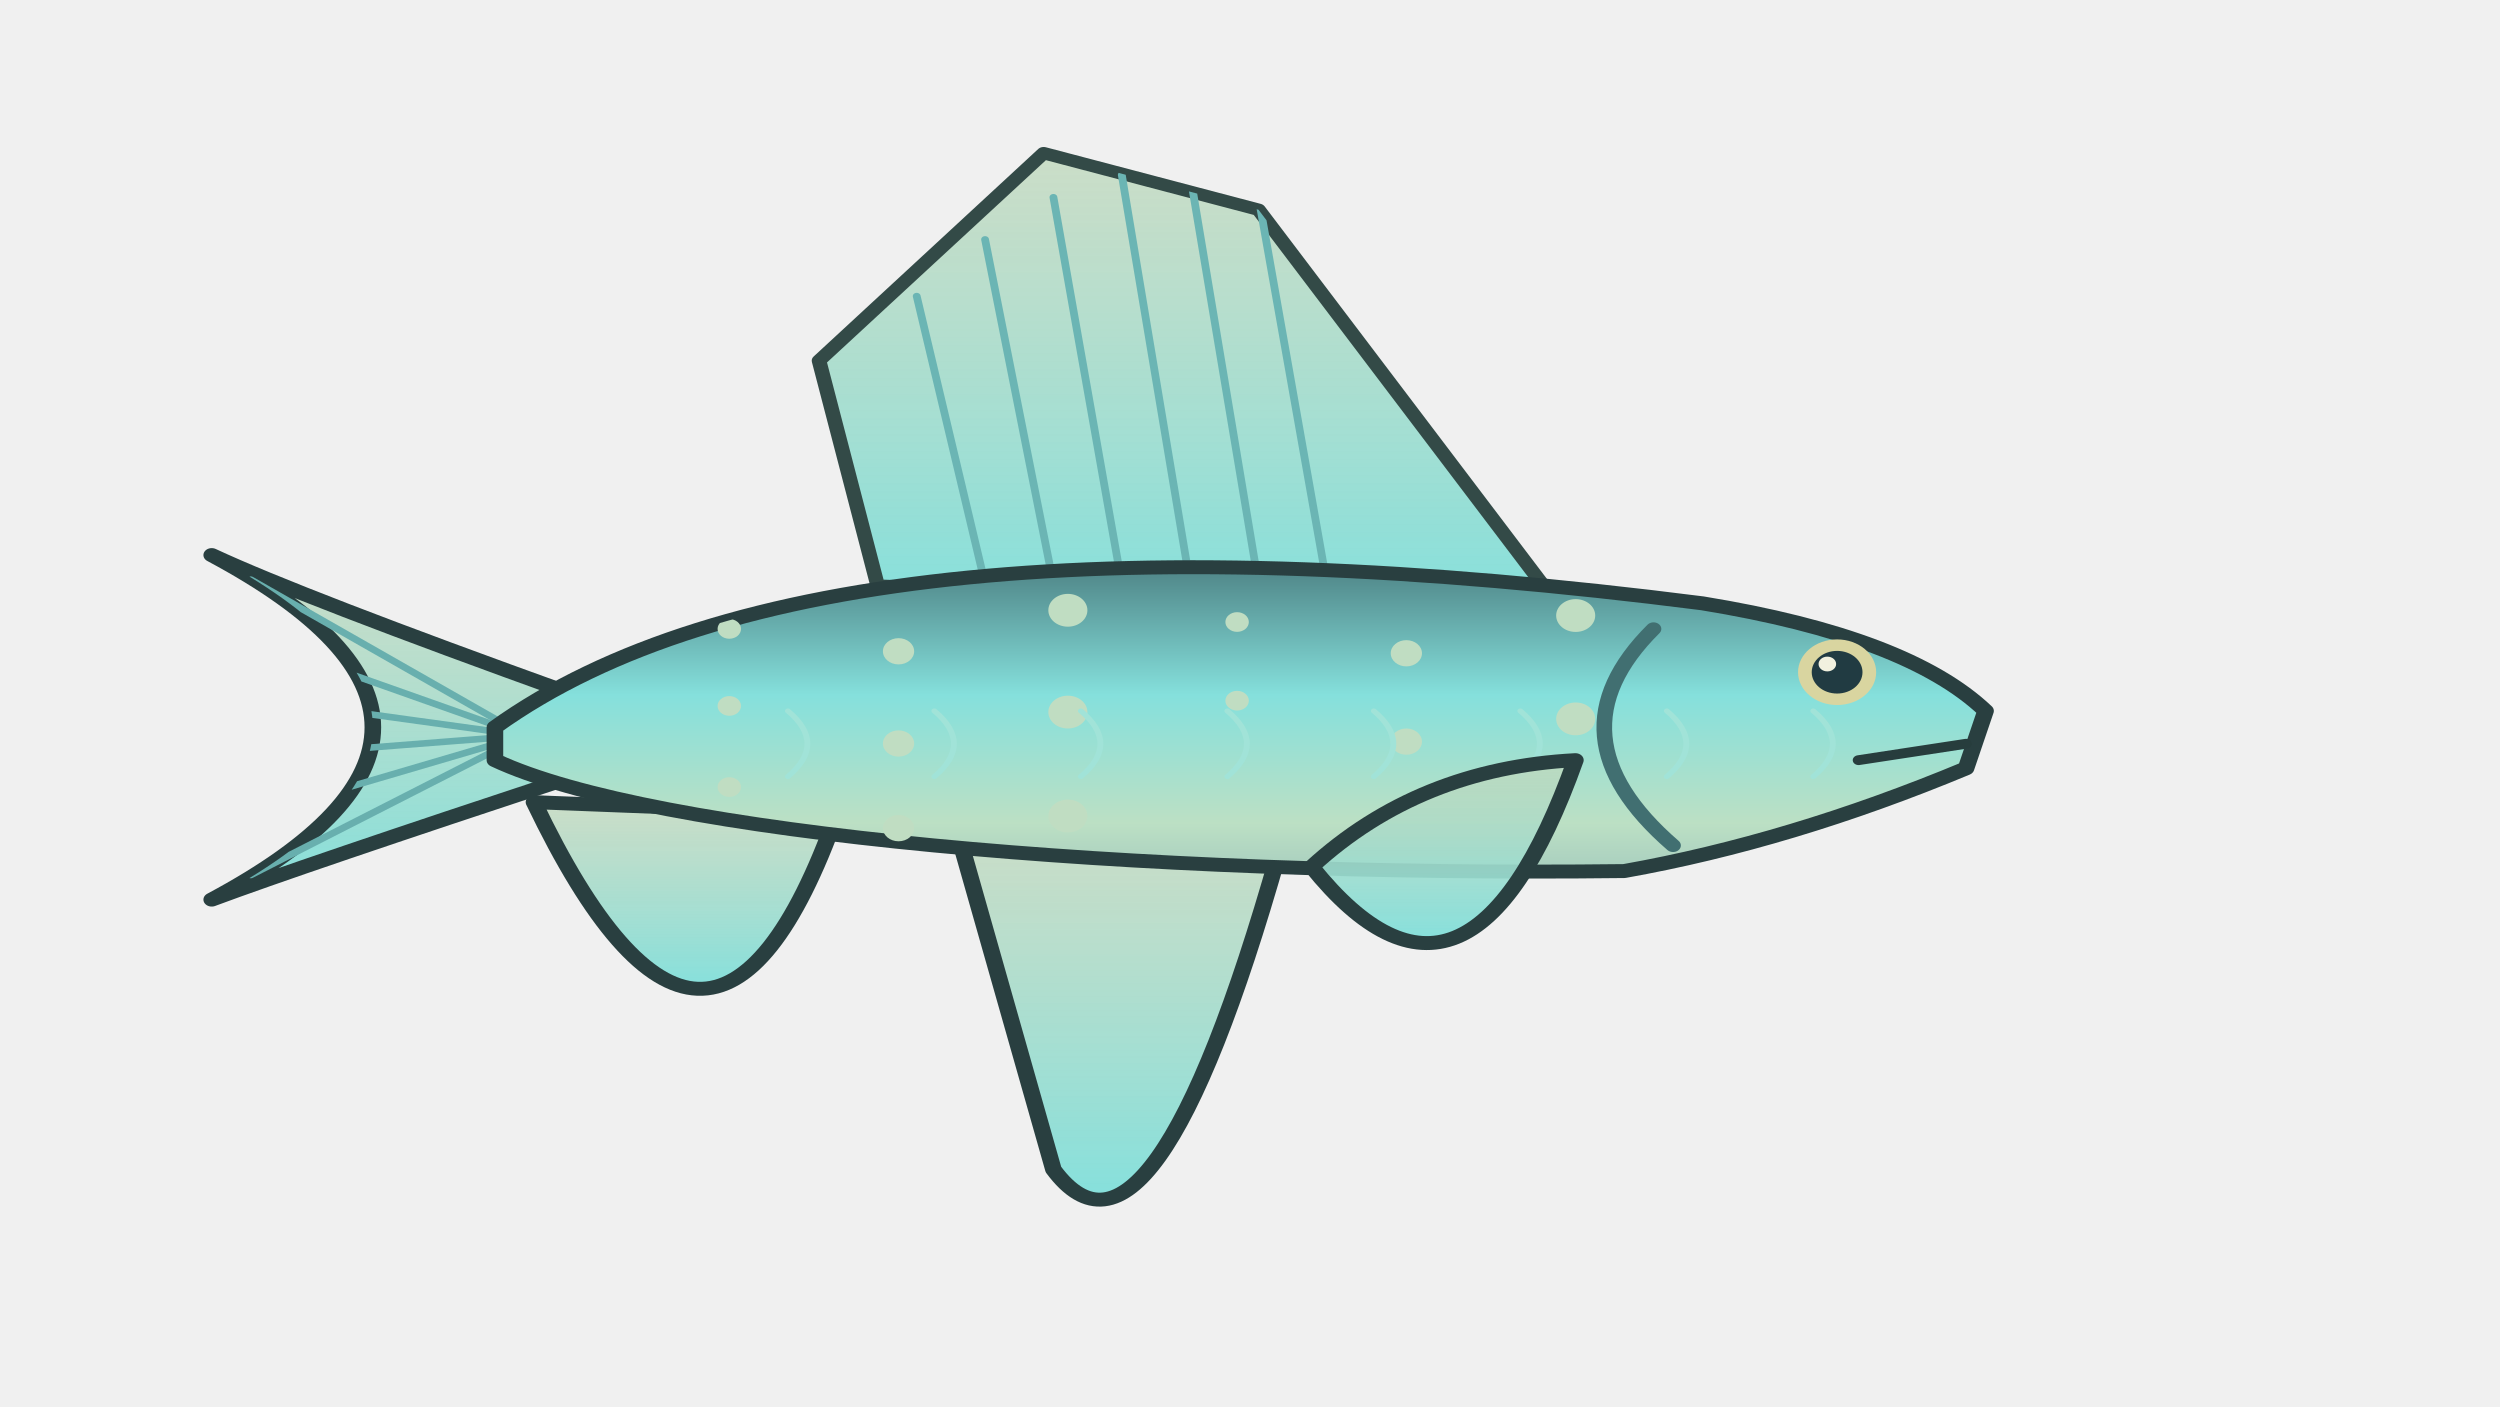
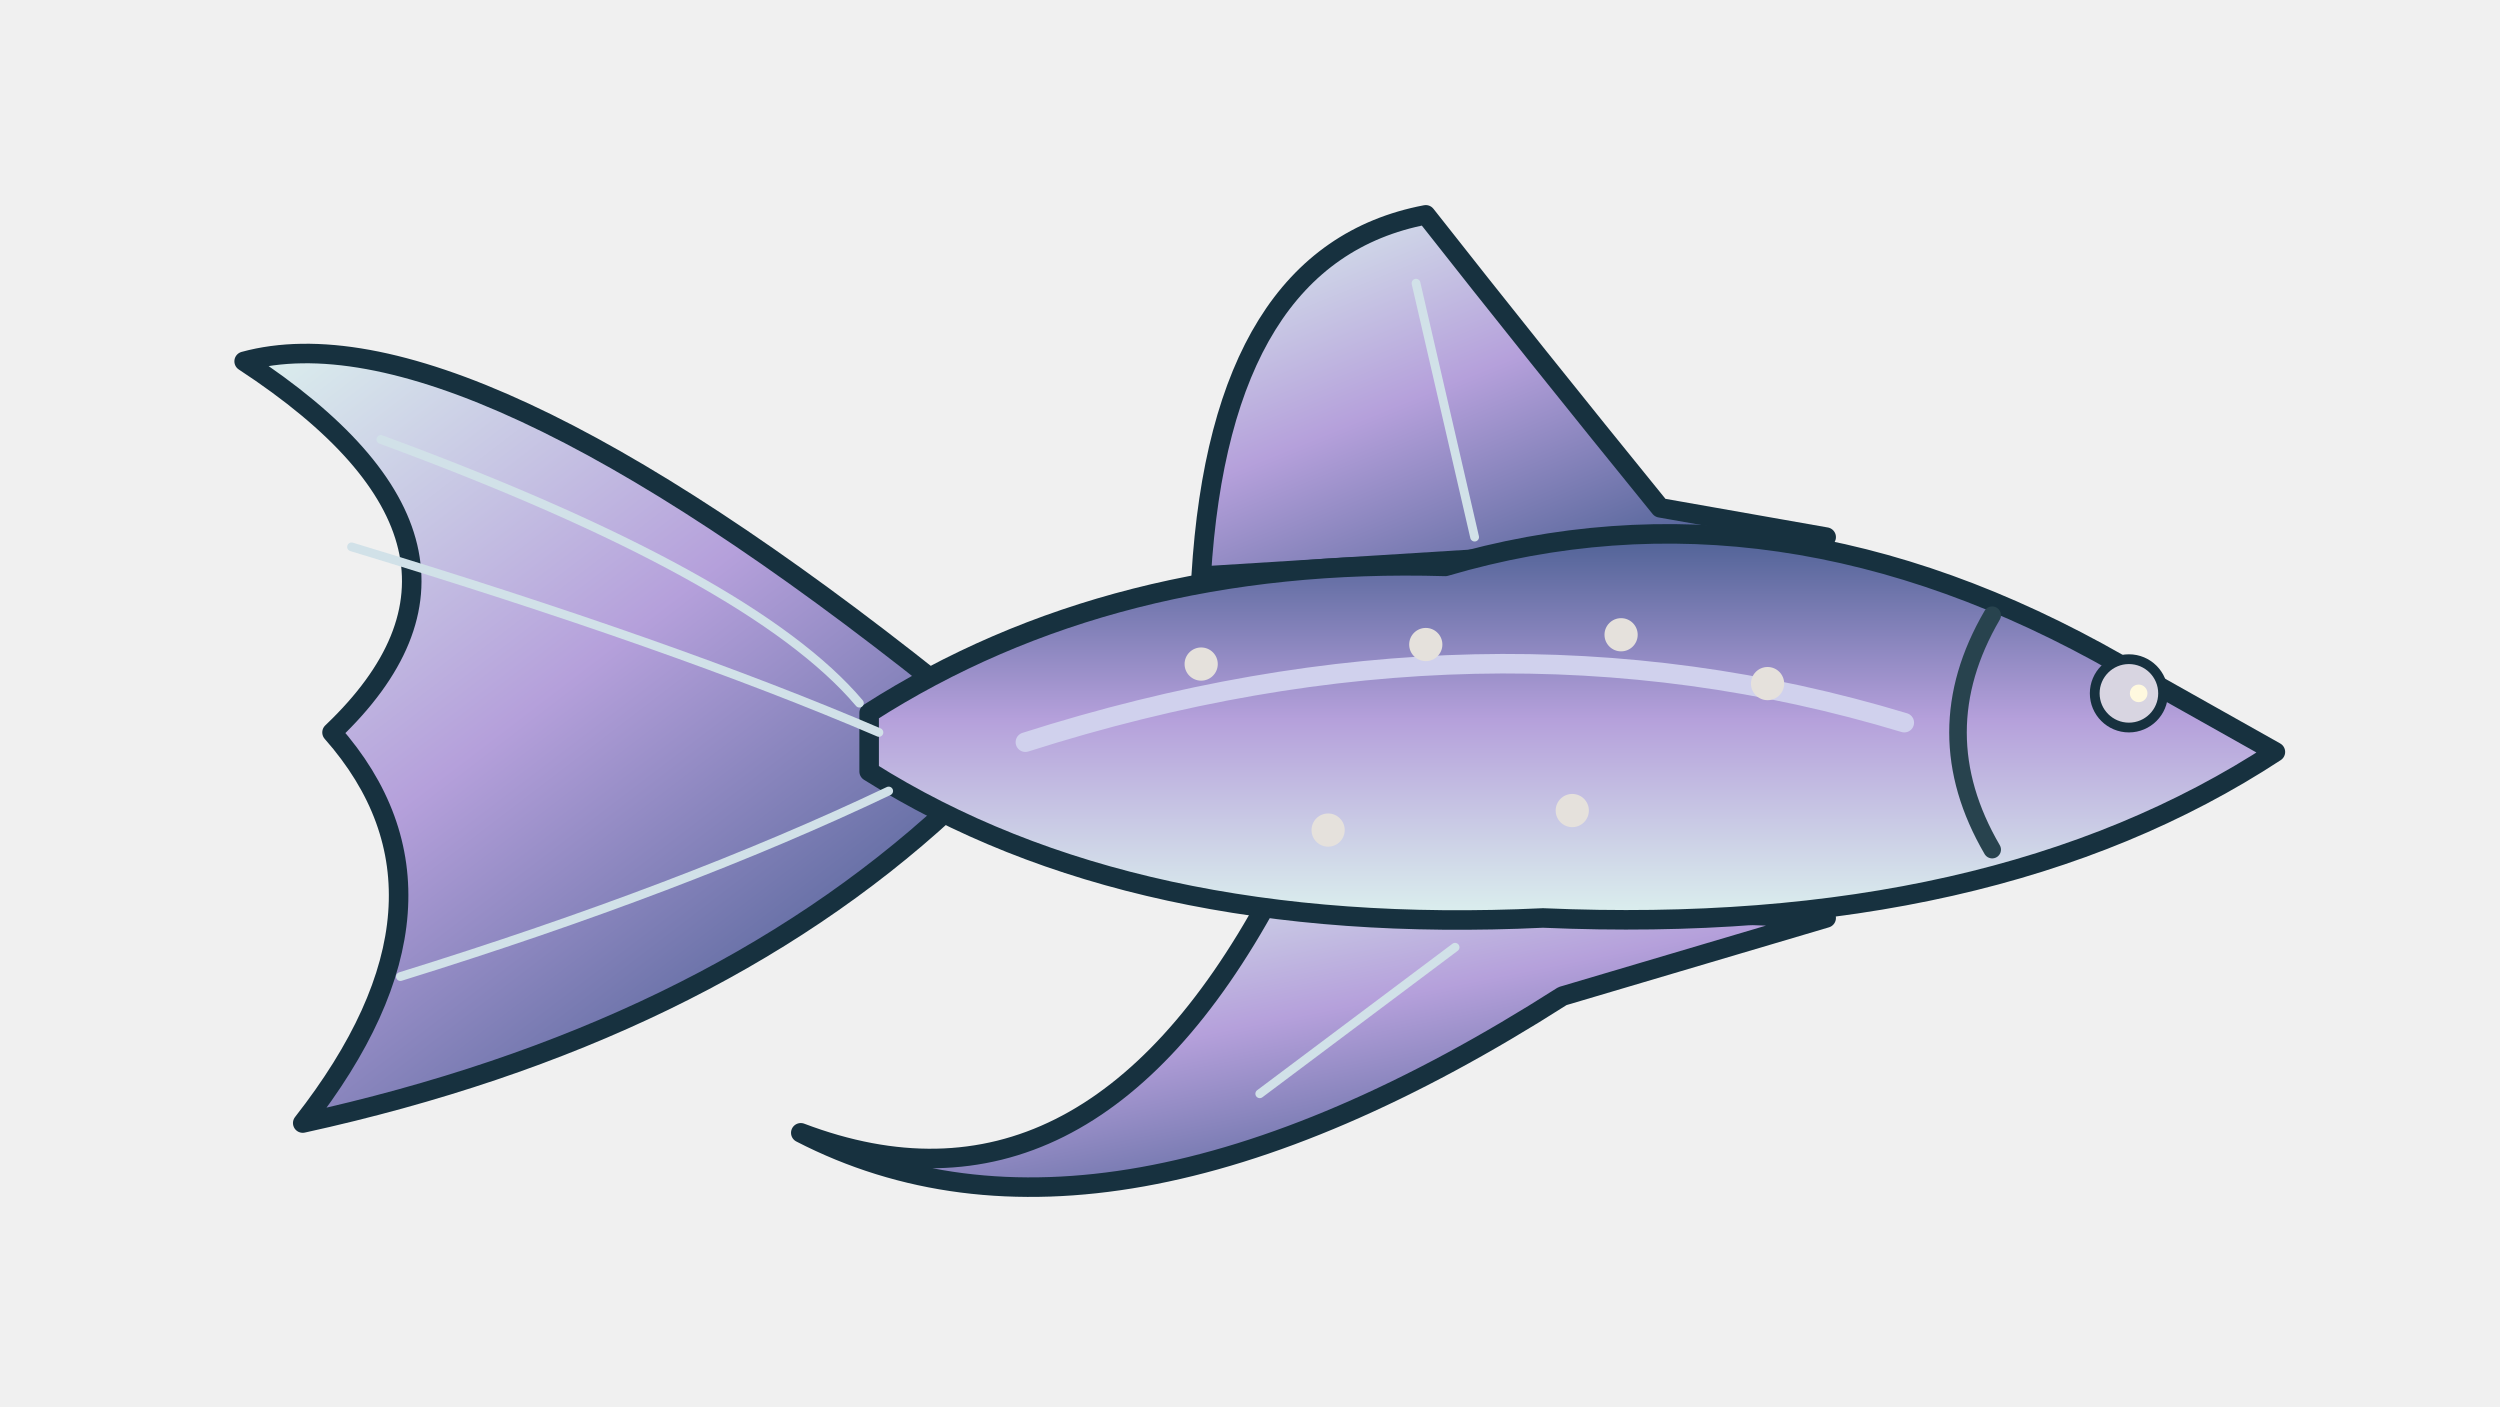
<svg xmlns="http://www.w3.org/2000/svg" width="256" height="144" viewBox="0 0 256 144">
  <defs>
    <linearGradient id="body" x1="0" y1="0" x2="0" y2="1">
-       <stop stop-color="#4f8587" />
-       <stop offset=".42" stop-color="#85e0dc" />
-       <stop offset=".84" stop-color="#bce0c4" />
-       <stop offset="1" stop-color="#a8cebf" />
+       <stop stop-color="#4e6195" />
+       <stop offset=".48" stop-color="#b5a0db" />
+       <stop offset="1" stop-color="#dcf1ee" />
    </linearGradient>
-     <linearGradient id="fin" x1="0" y1="1" x2="0" y2="0">
-       <stop stop-color="#85e0dc" />
-       <stop offset="1" stop-color="#c1d8bc" stop-opacity=".78" />
+     <linearGradient id="fin" x1="0" y1="0" x2=".7" y2="1">
+       <stop stop-color="#dcf1ee" />
+       <stop offset=".5" stop-color="#b5a0db" />
+       <stop offset="1" stop-color="#4e6195" />
    </linearGradient>
-     <clipPath id="bodyclip">
-       <path d="M 50.68 72 C 73.68 52.32 115.87 48.00 174.32 56.88 Q 195.32 60.96 203.32 70.00 L 201.32 77.00 Q 183.32 85.92 166.32 89.52 C 115.87 90.24 66.68 84.96 50.68 76 Z" />
-     </clipPath>
  </defs>
-   <g transform="translate(0 14) scale(1 .84)">
-     <defs>
-       <clipPath id="tailclip">
-         <path d="M 58.68 68 Q 30.68 56 21.68 51 Q 54.68 72 21.68 93 Q 30.68 89 58.68 78 Z" fill="#fff" stroke="none" stroke-width="0" stroke-linejoin="round" stroke-linecap="round" />
-       </clipPath>
-     </defs>
-     <path d="M 58.68 68 Q 30.68 56 21.68 51 Q 54.68 72 21.68 93 Q 30.68 89 58.68 78 Z" fill="url(#fin)" stroke="#293f40" stroke-width="1.7" stroke-linejoin="round" stroke-linecap="round" />
-     <defs>
-       <clipPath id="dorsalclip">
-         <path d="M89.87 54.72 L83.87 27.30 L106.87 2.00 L128.87 8.90 L159.87 57.60Z" fill="#fff" stroke="none" stroke-width="0" stroke-linejoin="round" stroke-linecap="round" />
-       </clipPath>
-     </defs>
-     <path d="M89.87 54.72 L83.87 27.30 L106.87 2.00 L128.87 8.90 L159.87 57.60Z" fill="url(#fin)" stroke="#334a47" stroke-width="1.5" stroke-linejoin="round" stroke-linecap="round" />
-     <path d="M 130.87 87.60 Q 117.87 142.00 107.87 125.90 L 97.87 84.00 Z" fill="url(#fin)" stroke="#293f40" stroke-width="1.7" stroke-linejoin="round" stroke-linecap="round" />
-     <path d="M 85.68 82.56 Q 72.68 125.9 54.68 81.12 Z" fill="url(#fin)" stroke="#293f40" stroke-width="1.7" stroke-linejoin="round" stroke-linecap="round" />
-     <path d="M 53.68 73 L 25.68 54.00" fill="none" stroke="#68afae" stroke-width="0.8" stroke-linejoin="round" stroke-linecap="round" clip-path="url(#tailclip)" />
-     <path d="M 53.68 73 L 25.68 61.20" fill="none" stroke="#68afae" stroke-width="0.8" stroke-linejoin="round" stroke-linecap="round" clip-path="url(#tailclip)" />
-     <path d="M 53.68 73 L 25.68 68.40" fill="none" stroke="#68afae" stroke-width="0.8" stroke-linejoin="round" stroke-linecap="round" clip-path="url(#tailclip)" />
-     <path d="M 53.68 73 L 25.68 75.60" fill="none" stroke="#68afae" stroke-width="0.8" stroke-linejoin="round" stroke-linecap="round" clip-path="url(#tailclip)" />
-     <path d="M 53.68 73 L 25.68 82.80" fill="none" stroke="#68afae" stroke-width="0.8" stroke-linejoin="round" stroke-linecap="round" clip-path="url(#tailclip)" />
-     <path d="M 53.68 73 L 25.68 90.00" fill="none" stroke="#68afae" stroke-width="0.8" stroke-linejoin="round" stroke-linecap="round" clip-path="url(#tailclip)" />
-     <path d="M 100.87 54.48 L 93.87 19.43" fill="none" stroke="#6bb5b4" stroke-width="0.8" stroke-linejoin="round" stroke-linecap="round" clip-path="url(#dorsalclip)" />
-     <path d="M 107.87 54.48 L 100.87 12.52" fill="none" stroke="#6bb5b4" stroke-width="0.8" stroke-linejoin="round" stroke-linecap="round" clip-path="url(#dorsalclip)" />
-     <path d="M 114.87 54.48 L 107.87 7.38" fill="none" stroke="#6bb5b4" stroke-width="0.8" stroke-linejoin="round" stroke-linecap="round" clip-path="url(#dorsalclip)" />
-     <path d="M 121.87 54.48 L 114.87 4.65" fill="none" stroke="#6bb5b4" stroke-width="0.8" stroke-linejoin="round" stroke-linecap="round" clip-path="url(#dorsalclip)" />
-     <path d="M 128.87 54.48 L 121.87 4.65" fill="none" stroke="#6bb5b4" stroke-width="0.8" stroke-linejoin="round" stroke-linecap="round" clip-path="url(#dorsalclip)" />
-     <path d="M 135.87 54.48 L 128.87 7.38" fill="none" stroke="#6bb5b4" stroke-width="0.8" stroke-linejoin="round" stroke-linecap="round" clip-path="url(#dorsalclip)" />
-     <path d="M 50.68 72 C 73.68 52.32 115.87 48.00 174.32 56.88 Q 195.32 60.96 203.32 70.00 L 201.32 77.00 Q 183.32 85.92 166.32 89.52 C 115.87 90.24 66.68 84.96 50.68 76 Z" fill="url(#body)" stroke="#293f40" stroke-width="1.7" stroke-linejoin="round" stroke-linecap="round" />
-     <g clip-path="url(#bodyclip)">
-       <circle cx="74.68" cy="60.00" r="1.20" fill="#c0ddc2" />
-       <circle cx="92.01" cy="62.73" r="1.60" fill="#c0ddc2" />
-       <circle cx="109.35" cy="57.73" r="2.00" fill="#c0ddc2" />
-       <circle cx="126.68" cy="59.16" r="1.20" fill="#c0ddc2" />
-       <circle cx="144.01" cy="62.97" r="1.60" fill="#c0ddc2" />
-       <circle cx="161.35" cy="58.37" r="2.00" fill="#c0ddc2" />
-       <circle cx="74.68" cy="69.39" r="1.20" fill="#c0ddc2" />
-       <circle cx="92.01" cy="73.97" r="1.60" fill="#c0ddc2" />
-       <circle cx="109.35" cy="70.14" r="2.00" fill="#c0ddc2" />
-       <circle cx="126.68" cy="68.75" r="1.20" fill="#c0ddc2" />
-       <circle cx="144.01" cy="73.74" r="1.60" fill="#c0ddc2" />
-       <circle cx="161.35" cy="70.97" r="2.00" fill="#c0ddc2" />
-       <circle cx="74.68" cy="79.28" r="1.20" fill="#c0ddc2" />
-       <circle cx="92.01" cy="84.29" r="1.60" fill="#c0ddc2" />
-       <circle cx="109.35" cy="82.81" r="2.00" fill="#c0ddc2" />
-       <path d="M 80.68 70 q 4 4 0 8" fill="none" stroke="#a1e3d8" stroke-width="0.6" stroke-linejoin="round" stroke-linecap="round" />
-       <path d="M 95.68 70 q 4 4 0 8" fill="none" stroke="#a1e3d8" stroke-width="0.6" stroke-linejoin="round" stroke-linecap="round" />
-       <path d="M 110.68 70 q 4 4 0 8" fill="none" stroke="#a1e3d8" stroke-width="0.6" stroke-linejoin="round" stroke-linecap="round" />
-       <path d="M 125.68 70 q 4 4 0 8" fill="none" stroke="#a1e3d8" stroke-width="0.6" stroke-linejoin="round" stroke-linecap="round" />
-       <path d="M 140.68 70 q 4 4 0 8" fill="none" stroke="#a1e3d8" stroke-width="0.6" stroke-linejoin="round" stroke-linecap="round" />
-       <path d="M 155.68 70 q 4 4 0 8" fill="none" stroke="#a1e3d8" stroke-width="0.6" stroke-linejoin="round" stroke-linecap="round" />
-       <path d="M 170.68 70 q 4 4 0 8" fill="none" stroke="#a1e3d8" stroke-width="0.6" stroke-linejoin="round" stroke-linecap="round" />
-       <path d="M 185.68 70 q 4 4 0 8" fill="none" stroke="#a1e3d8" stroke-width="0.6" stroke-linejoin="round" stroke-linecap="round" />
-     </g>
-     <path d="M 169.32 60.00 Q 158.32 73 171.32 86.40" fill="none" stroke="#416f71" stroke-width="1.6" stroke-linejoin="round" stroke-linecap="round" />
-     <path d="M 161.32 76 Q 150.32 112.7 134.32 89 Q 145.32 77 161.32 76Z" fill="url(#fin)" stroke="#293f40" stroke-width="1.7" stroke-linejoin="round" stroke-linecap="round" />
-     <path d="M 201.32 74 l -11 2" fill="none" stroke="#273d3d" stroke-width="1.2" stroke-linejoin="round" stroke-linecap="round" />
-     <circle cx="188.12" cy="65.28" r="4.00" fill="#d9d5a0" />
-     <circle cx="188.12" cy="65.28" r="2.60" fill="#213b42" />
-     <circle cx="187.12" cy="64.28" r="0.90" fill="#f2f1df" />
-   </g>
+   <path d="M96 70 Q47 31 25 37 Q54 56 34 75 Q49 92 31 115 Q72 106 97 83 Z" fill="url(#fin)" stroke="#17313f" stroke-width="2" stroke-linejoin="round" stroke-linecap="round" />
+   <path d="M123 59 Q125 26 146 22 Q157 36 170 52 L187 55 Z" fill="url(#fin)" stroke="#17313f" stroke-width="2" stroke-linejoin="round" stroke-linecap="round" />
+   <path d="M130 92 Q111 127 82 116 Q113 132 160 102 L187 94 Z" fill="url(#fin)" stroke="#17313f" stroke-width="2" stroke-linejoin="round" stroke-linecap="round" />
+   <path d="M89 73 Q114 57 148 58 Q182 48 217 68 L233 77 Q204 96 158 94 Q116 96 89 79 Z" fill="url(#body)" stroke="#17313f" stroke-width="2" stroke-linejoin="round" stroke-linecap="round" />
+   <path d="M204 63 q-7 12 0 24" fill="none" stroke="#28434e" stroke-width="1.8" stroke-linejoin="round" stroke-linecap="round" />
+   <circle cx="218" cy="71" r="4" fill="#17313f" />
+   <circle cx="218" cy="71" r="3" fill="#d8d5e1" />
+   <circle cx="219" cy="71" r="0.9" fill="#fff9df" />
+   <path d="M105 76 Q152 61 195 74" fill="none" stroke="#d0d1ed" stroke-width="2" stroke-linejoin="round" stroke-linecap="round" />
+   <circle cx="123" cy="68" r="1.7" fill="#e5e1dc" />
+   <circle cx="146" cy="66" r="1.7" fill="#e5e1dc" />
+   <circle cx="166" cy="65" r="1.7" fill="#e5e1dc" />
+   <circle cx="181" cy="70" r="1.7" fill="#e5e1dc" />
+   <circle cx="136" cy="85" r="1.7" fill="#e5e1dc" />
+   <circle cx="161" cy="83" r="1.7" fill="#e5e1dc" />
+   <path d="M39 45 Q77 59 88 72" fill="none" stroke="#d1e1e8" stroke-width="0.9" stroke-linejoin="round" stroke-linecap="round" />
+   <path d="M36 56 Q69 66 90 75" fill="none" stroke="#d1e1e8" stroke-width="0.9" stroke-linejoin="round" stroke-linecap="round" />
+   <path d="M41 100 Q70 91 91 81" fill="none" stroke="#d1e1e8" stroke-width="0.9" stroke-linejoin="round" stroke-linecap="round" />
+   <path d="M145 29 L151 55" fill="none" stroke="#d1e1e8" stroke-width="0.9" stroke-linejoin="round" stroke-linecap="round" />
+   <path d="M129 112 L149 97" fill="none" stroke="#d1e1e8" stroke-width="0.9" stroke-linejoin="round" stroke-linecap="round" />
</svg>
